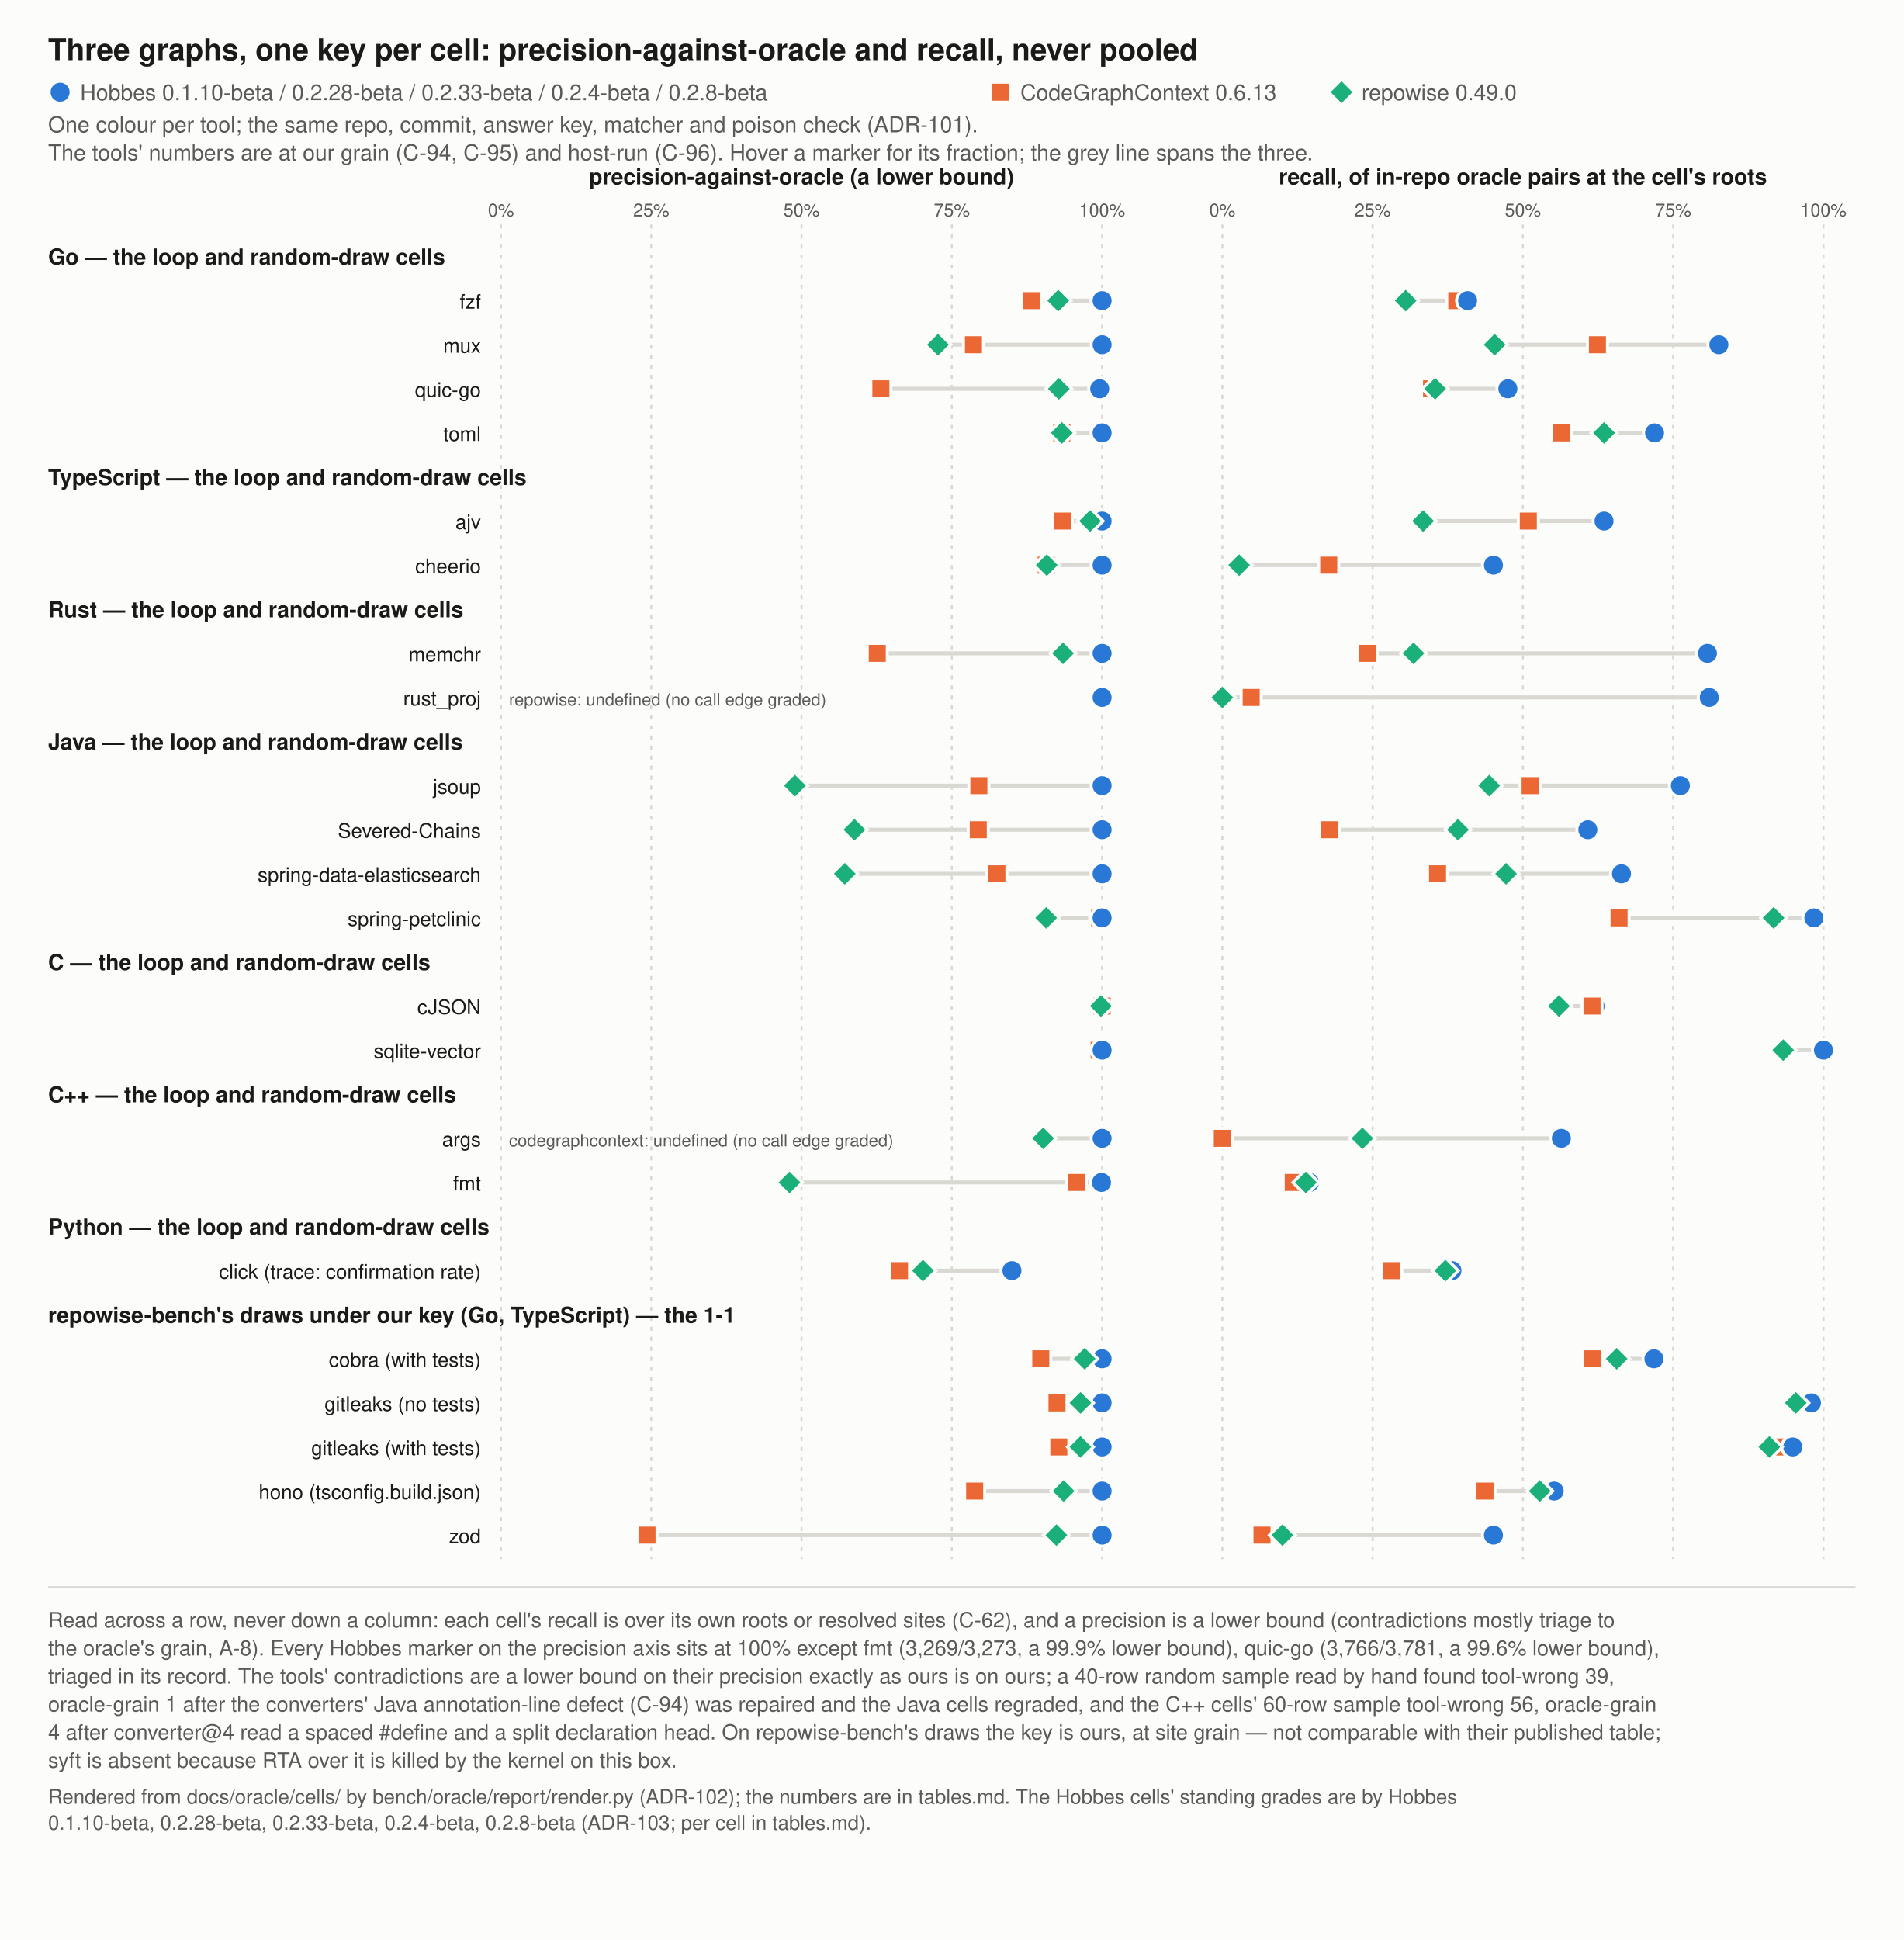
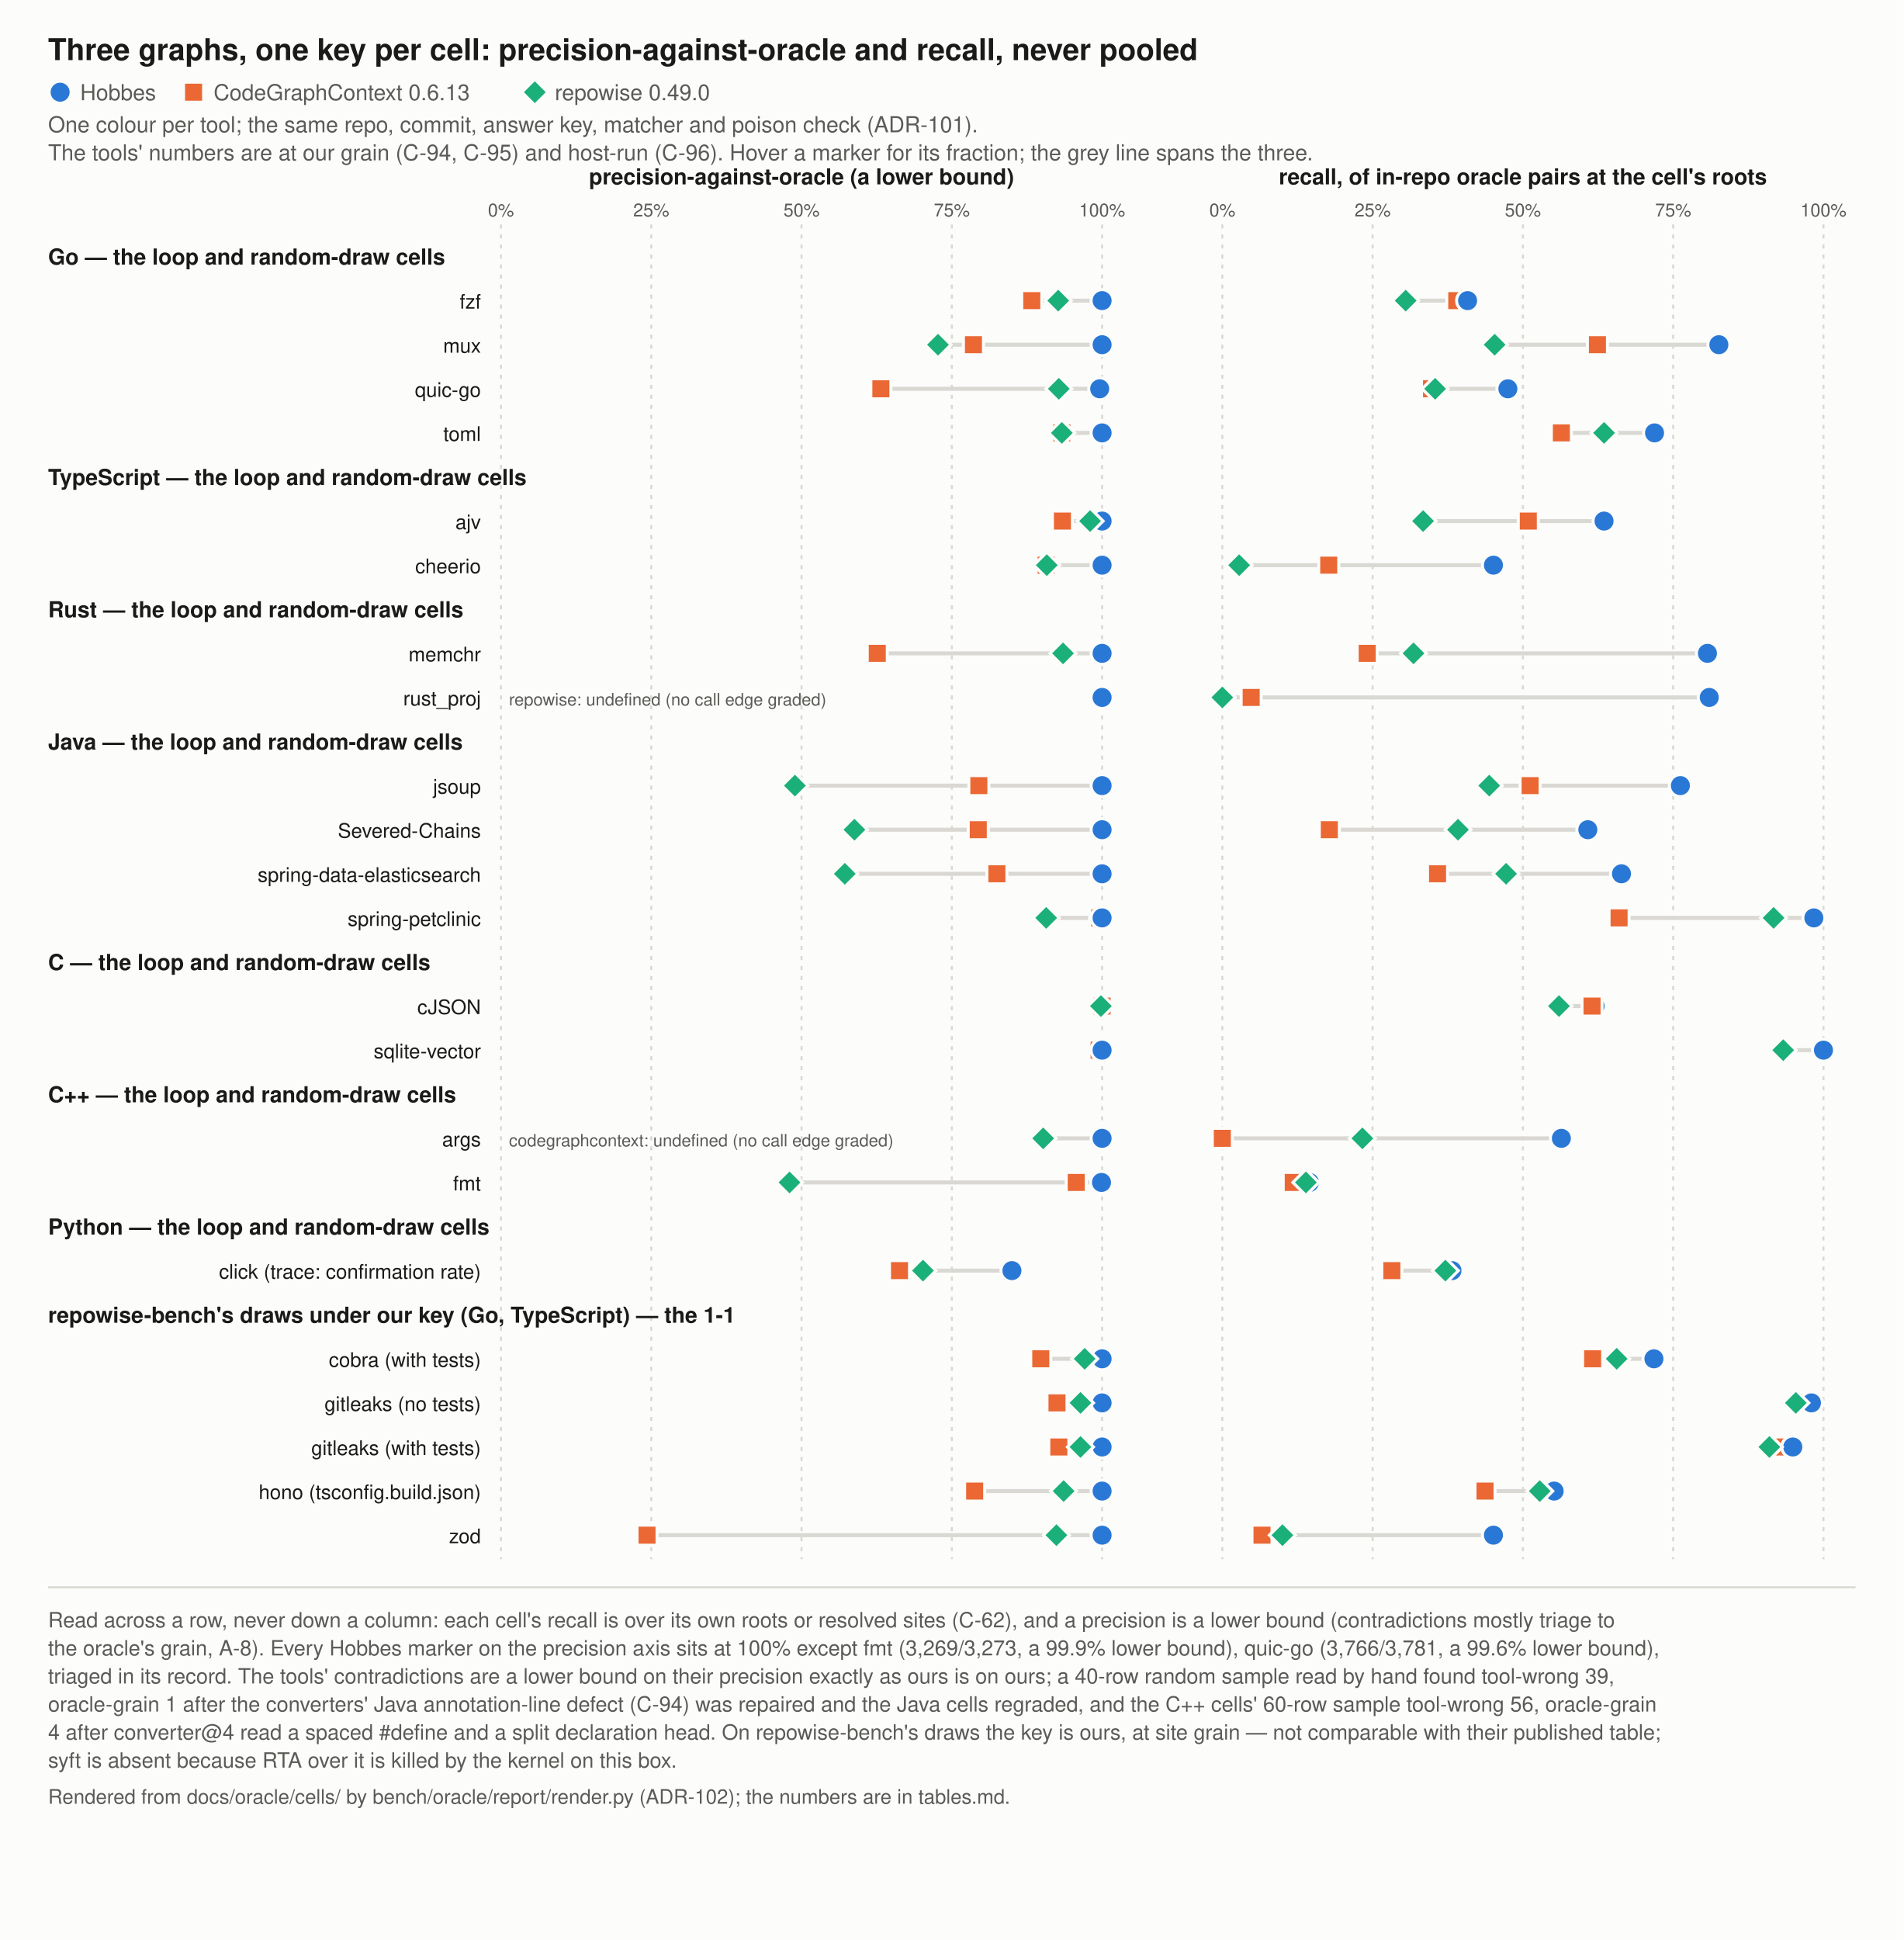
<svg xmlns="http://www.w3.org/2000/svg" width="950" height="968" viewBox="0 0 950 968" role="img" aria-label="Three graphs on one key per cell: precision-against-oracle and recall, Hobbes beside CodeGraphContext and repowise">
  <rect width="950" height="968" fill="#fcfcfb" />
  <text x="24" y="30" font-size="15" fill="#1a1a19" text-anchor="start" font-weight="bold" font-family="-apple-system, 'Segoe UI', Helvetica, Arial, sans-serif">Three graphs, one key per cell: precision-against-oracle and recall, never pooled</text>
  <g>
    <circle cx="30" cy="46" r="5.5" fill="#2a78d6" stroke="#fcfcfb" stroke-width="1.5" />
  </g>
-   <text x="40" y="50" font-size="11" fill="#5a5a57" text-anchor="start" font-weight="normal" font-family="-apple-system, 'Segoe UI', Helvetica, Arial, sans-serif">Hobbes 0.1.10-beta / 0.2.28-beta / 0.2.33-beta / 0.2.4-beta / 0.2.8-beta</text>
-   <g>
-     <rect x="494.2" y="41" width="10" height="10" fill="#eb6834" stroke="#fcfcfb" stroke-width="1.5" />
-   </g>
-   <text x="509.2" y="50" font-size="11" fill="#5a5a57" text-anchor="start" font-weight="normal" font-family="-apple-system, 'Segoe UI', Helvetica, Arial, sans-serif">CodeGraphContext 0.6.13</text>
-   <g>
-     <polygon points="669.5,39.5 676.0,46 669.5,52.5 663.0,46" fill="#1baf7a" stroke="#fcfcfb" stroke-width="1.5" />
-   </g>
-   <text x="679.5" y="50" font-size="11" fill="#5a5a57" text-anchor="start" font-weight="normal" font-family="-apple-system, 'Segoe UI', Helvetica, Arial, sans-serif">repowise 0.49.0</text>
+   <text x="40" y="50" font-size="11" fill="#5a5a57" text-anchor="start" font-weight="normal" font-family="-apple-system, 'Segoe UI', Helvetica, Arial, sans-serif">Hobbes</text>
+   <g>
+     <rect x="91.6" y="41" width="10" height="10" fill="#eb6834" stroke="#fcfcfb" stroke-width="1.5" />
+   </g>
+   <text x="106.6" y="50" font-size="11" fill="#5a5a57" text-anchor="start" font-weight="normal" font-family="-apple-system, 'Segoe UI', Helvetica, Arial, sans-serif">CodeGraphContext 0.6.13</text>
+   <g>
+     <polygon points="266.9,39.5 273.4,46 266.9,52.5 260.4,46" fill="#1baf7a" stroke="#fcfcfb" stroke-width="1.5" />
+   </g>
+   <text x="276.9" y="50" font-size="11" fill="#5a5a57" text-anchor="start" font-weight="normal" font-family="-apple-system, 'Segoe UI', Helvetica, Arial, sans-serif">repowise 0.49.0</text>
  <text x="24" y="66" font-size="11" fill="#5a5a57" text-anchor="start" font-weight="normal" font-family="-apple-system, 'Segoe UI', Helvetica, Arial, sans-serif">One colour per tool; the same repo, commit, answer key, matcher and poison check (ADR-101).</text>
  <text x="24" y="80" font-size="11" fill="#5a5a57" text-anchor="start" font-weight="normal" font-family="-apple-system, 'Segoe UI', Helvetica, Arial, sans-serif">The tools' numbers are at our grain (C-94, C-95) and host-run (C-96). Hover a marker for its fraction; the grey line spans the three.</text>
  <line x1="250.0" y1="112" x2="250.0" y2="778" stroke="#d9d8d2" stroke-dasharray="2 3" />
  <text x="250.0" y="108" font-size="9" fill="#5a5a57" text-anchor="middle" font-weight="normal" font-family="-apple-system, 'Segoe UI', Helvetica, Arial, sans-serif">0%</text>
  <line x1="325.0" y1="112" x2="325.0" y2="778" stroke="#d9d8d2" stroke-dasharray="2 3" />
  <text x="325.0" y="108" font-size="9" fill="#5a5a57" text-anchor="middle" font-weight="normal" font-family="-apple-system, 'Segoe UI', Helvetica, Arial, sans-serif">25%</text>
  <line x1="400.0" y1="112" x2="400.0" y2="778" stroke="#d9d8d2" stroke-dasharray="2 3" />
  <text x="400.0" y="108" font-size="9" fill="#5a5a57" text-anchor="middle" font-weight="normal" font-family="-apple-system, 'Segoe UI', Helvetica, Arial, sans-serif">50%</text>
  <line x1="475.0" y1="112" x2="475.0" y2="778" stroke="#d9d8d2" stroke-dasharray="2 3" />
  <text x="475.0" y="108" font-size="9" fill="#5a5a57" text-anchor="middle" font-weight="normal" font-family="-apple-system, 'Segoe UI', Helvetica, Arial, sans-serif">75%</text>
  <line x1="550.0" y1="112" x2="550.0" y2="778" stroke="#d9d8d2" stroke-dasharray="2 3" />
  <text x="550.0" y="108" font-size="9" fill="#5a5a57" text-anchor="middle" font-weight="normal" font-family="-apple-system, 'Segoe UI', Helvetica, Arial, sans-serif">100%</text>
  <text x="400.0" y="92" font-size="11" fill="#1a1a19" text-anchor="middle" font-weight="bold" font-family="-apple-system, 'Segoe UI', Helvetica, Arial, sans-serif">precision-against-oracle (a lower bound)</text>
  <line x1="610.0" y1="112" x2="610.0" y2="778" stroke="#d9d8d2" stroke-dasharray="2 3" />
  <text x="610.0" y="108" font-size="9" fill="#5a5a57" text-anchor="middle" font-weight="normal" font-family="-apple-system, 'Segoe UI', Helvetica, Arial, sans-serif">0%</text>
  <line x1="685.0" y1="112" x2="685.0" y2="778" stroke="#d9d8d2" stroke-dasharray="2 3" />
  <text x="685.0" y="108" font-size="9" fill="#5a5a57" text-anchor="middle" font-weight="normal" font-family="-apple-system, 'Segoe UI', Helvetica, Arial, sans-serif">25%</text>
  <line x1="760.0" y1="112" x2="760.0" y2="778" stroke="#d9d8d2" stroke-dasharray="2 3" />
  <text x="760.0" y="108" font-size="9" fill="#5a5a57" text-anchor="middle" font-weight="normal" font-family="-apple-system, 'Segoe UI', Helvetica, Arial, sans-serif">50%</text>
  <line x1="835.0" y1="112" x2="835.0" y2="778" stroke="#d9d8d2" stroke-dasharray="2 3" />
  <text x="835.0" y="108" font-size="9" fill="#5a5a57" text-anchor="middle" font-weight="normal" font-family="-apple-system, 'Segoe UI', Helvetica, Arial, sans-serif">75%</text>
  <line x1="910.0" y1="112" x2="910.0" y2="778" stroke="#d9d8d2" stroke-dasharray="2 3" />
  <text x="910.0" y="108" font-size="9" fill="#5a5a57" text-anchor="middle" font-weight="normal" font-family="-apple-system, 'Segoe UI', Helvetica, Arial, sans-serif">100%</text>
  <text x="760.0" y="92" font-size="11" fill="#1a1a19" text-anchor="middle" font-weight="bold" font-family="-apple-system, 'Segoe UI', Helvetica, Arial, sans-serif">recall, of in-repo oracle pairs at the cell's roots</text>
  <text x="24" y="132" font-size="11" fill="#1a1a19" text-anchor="start" font-weight="bold" font-family="-apple-system, 'Segoe UI', Helvetica, Arial, sans-serif">Go — the loop and random-draw cells</text>
  <text x="240" y="154" font-size="10" fill="#1a1a19" text-anchor="end" font-weight="normal" font-family="-apple-system, 'Segoe UI', Helvetica, Arial, sans-serif">fzf</text>
  <line x1="514.9" y1="150" x2="550.0" y2="150" stroke="#d9d8d2" stroke-width="2" />
  <g>
    <rect x="509.9" y="145" width="10" height="10" fill="#eb6834" stroke="#fcfcfb" stroke-width="1.5" />
  </g>
  <g>
    <circle cx="550.0" cy="150" r="5.5" fill="#2a78d6" stroke="#fcfcfb" stroke-width="1.5" />
  </g>
  <g>
    <polygon points="528.1,143.5 534.6,150 528.1,156.5 521.6,150" fill="#1baf7a" stroke="#fcfcfb" stroke-width="1.5" />
  </g>
  <line x1="701.5" y1="150" x2="732.4" y2="150" stroke="#d9d8d2" stroke-width="2" />
  <g>
    <rect x="722.0" y="145" width="10" height="10" fill="#eb6834" stroke="#fcfcfb" stroke-width="1.5" />
  </g>
  <g>
    <circle cx="732.4" cy="150" r="5.5" fill="#2a78d6" stroke="#fcfcfb" stroke-width="1.5" />
  </g>
  <g>
    <polygon points="701.5,143.5 708.0,150 701.5,156.5 695.0,150" fill="#1baf7a" stroke="#fcfcfb" stroke-width="1.5" />
  </g>
  <text x="240" y="176" font-size="10" fill="#1a1a19" text-anchor="end" font-weight="normal" font-family="-apple-system, 'Segoe UI', Helvetica, Arial, sans-serif">mux</text>
  <line x1="468.1" y1="172" x2="550.0" y2="172" stroke="#d9d8d2" stroke-width="2" />
  <g>
    <rect x="480.8" y="167" width="10" height="10" fill="#eb6834" stroke="#fcfcfb" stroke-width="1.5" />
  </g>
  <g>
    <circle cx="550.0" cy="172" r="5.5" fill="#2a78d6" stroke="#fcfcfb" stroke-width="1.5" />
  </g>
  <g>
    <polygon points="468.1,165.5 474.6,172 468.1,178.5 461.6,172" fill="#1baf7a" stroke="#fcfcfb" stroke-width="1.5" />
  </g>
  <line x1="745.9" y1="172" x2="857.8" y2="172" stroke="#d9d8d2" stroke-width="2" />
  <g>
    <rect x="792.2" y="167" width="10" height="10" fill="#eb6834" stroke="#fcfcfb" stroke-width="1.5" />
  </g>
  <g>
    <circle cx="857.8" cy="172" r="5.5" fill="#2a78d6" stroke="#fcfcfb" stroke-width="1.5" />
  </g>
  <g>
    <polygon points="745.9,165.5 752.4,172 745.9,178.5 739.4,172" fill="#1baf7a" stroke="#fcfcfb" stroke-width="1.5" />
  </g>
  <text x="240" y="198" font-size="10" fill="#1a1a19" text-anchor="end" font-weight="normal" font-family="-apple-system, 'Segoe UI', Helvetica, Arial, sans-serif">quic-go</text>
  <line x1="439.6" y1="194" x2="548.8" y2="194" stroke="#d9d8d2" stroke-width="2" />
  <g>
    <rect x="434.6" y="189" width="10" height="10" fill="#eb6834" stroke="#fcfcfb" stroke-width="1.5" />
  </g>
  <g>
    <circle cx="548.8" cy="194" r="5.5" fill="#2a78d6" stroke="#fcfcfb" stroke-width="1.5" />
  </g>
  <g>
    <polygon points="528.4,187.5 534.9,194 528.4,200.5 521.9,194" fill="#1baf7a" stroke="#fcfcfb" stroke-width="1.5" />
  </g>
  <line x1="714.4" y1="194" x2="752.5" y2="194" stroke="#d9d8d2" stroke-width="2" />
  <g>
    <rect x="709.4" y="189" width="10" height="10" fill="#eb6834" stroke="#fcfcfb" stroke-width="1.5" />
  </g>
  <g>
    <circle cx="752.5" cy="194" r="5.5" fill="#2a78d6" stroke="#fcfcfb" stroke-width="1.5" />
  </g>
  <g>
    <polygon points="716.2,187.5 722.7,194 716.2,200.5 709.7,194" fill="#1baf7a" stroke="#fcfcfb" stroke-width="1.5" />
  </g>
  <text x="240" y="220" font-size="10" fill="#1a1a19" text-anchor="end" font-weight="normal" font-family="-apple-system, 'Segoe UI', Helvetica, Arial, sans-serif">toml</text>
  <line x1="529.9" y1="216" x2="550.0" y2="216" stroke="#d9d8d2" stroke-width="2" />
  <g>
    <rect x="524.9" y="211" width="10" height="10" fill="#eb6834" stroke="#fcfcfb" stroke-width="1.5" />
  </g>
  <g>
    <polygon points="529.9,209.5 536.4,216 529.9,222.5 523.4,216" fill="#1baf7a" stroke="#fcfcfb" stroke-width="1.5" />
  </g>
  <g>
    <circle cx="550.0" cy="216" r="5.5" fill="#2a78d6" stroke="#fcfcfb" stroke-width="1.5" />
  </g>
  <line x1="779.2" y1="216" x2="825.7" y2="216" stroke="#d9d8d2" stroke-width="2" />
  <g>
    <rect x="774.2" y="211" width="10" height="10" fill="#eb6834" stroke="#fcfcfb" stroke-width="1.5" />
  </g>
  <g>
    <polygon points="800.5,209.5 807.0,216 800.5,222.5 794.0,216" fill="#1baf7a" stroke="#fcfcfb" stroke-width="1.5" />
  </g>
  <g>
    <circle cx="825.7" cy="216" r="5.5" fill="#2a78d6" stroke="#fcfcfb" stroke-width="1.5" />
  </g>
  <text x="24" y="242" font-size="11" fill="#1a1a19" text-anchor="start" font-weight="bold" font-family="-apple-system, 'Segoe UI', Helvetica, Arial, sans-serif">TypeScript — the loop and random-draw cells</text>
  <text x="240" y="264" font-size="10" fill="#1a1a19" text-anchor="end" font-weight="normal" font-family="-apple-system, 'Segoe UI', Helvetica, Arial, sans-serif">ajv</text>
  <line x1="530.2" y1="260" x2="550.0" y2="260" stroke="#d9d8d2" stroke-width="2" />
  <g>
    <circle cx="550.0" cy="260" r="5.5" fill="#2a78d6" stroke="#fcfcfb" stroke-width="1.5" />
  </g>
  <g>
    <rect x="525.2" y="255" width="10" height="10" fill="#eb6834" stroke="#fcfcfb" stroke-width="1.5" />
  </g>
  <g>
    <polygon points="544.0,253.5 550.5,260 544.0,266.5 537.5,260" fill="#1baf7a" stroke="#fcfcfb" stroke-width="1.5" />
  </g>
  <line x1="710.2" y1="260" x2="800.5" y2="260" stroke="#d9d8d2" stroke-width="2" />
  <g>
    <circle cx="800.5" cy="260" r="5.5" fill="#2a78d6" stroke="#fcfcfb" stroke-width="1.5" />
  </g>
  <g>
    <rect x="757.7" y="255" width="10" height="10" fill="#eb6834" stroke="#fcfcfb" stroke-width="1.5" />
  </g>
  <g>
    <polygon points="710.2,253.5 716.7,260 710.2,266.5 703.7,260" fill="#1baf7a" stroke="#fcfcfb" stroke-width="1.5" />
  </g>
  <text x="240" y="286" font-size="10" fill="#1a1a19" text-anchor="end" font-weight="normal" font-family="-apple-system, 'Segoe UI', Helvetica, Arial, sans-serif">cheerio</text>
  <line x1="522.1" y1="282" x2="550.0" y2="282" stroke="#d9d8d2" stroke-width="2" />
  <g>
    <circle cx="550.0" cy="282" r="5.5" fill="#2a78d6" stroke="#fcfcfb" stroke-width="1.5" />
  </g>
  <g>
    <rect x="517.1" y="277" width="10" height="10" fill="#eb6834" stroke="#fcfcfb" stroke-width="1.5" />
  </g>
  <g>
    <polygon points="522.4,275.5 528.9,282 522.4,288.5 515.9,282" fill="#1baf7a" stroke="#fcfcfb" stroke-width="1.5" />
  </g>
  <line x1="618.4" y1="282" x2="745.3" y2="282" stroke="#d9d8d2" stroke-width="2" />
  <g>
    <circle cx="745.3" cy="282" r="5.5" fill="#2a78d6" stroke="#fcfcfb" stroke-width="1.5" />
  </g>
  <g>
    <rect x="658.1" y="277" width="10" height="10" fill="#eb6834" stroke="#fcfcfb" stroke-width="1.5" />
  </g>
  <g>
    <polygon points="618.4,275.5 624.9,282 618.4,288.5 611.9,282" fill="#1baf7a" stroke="#fcfcfb" stroke-width="1.5" />
  </g>
  <text x="24" y="308" font-size="11" fill="#1a1a19" text-anchor="start" font-weight="bold" font-family="-apple-system, 'Segoe UI', Helvetica, Arial, sans-serif">Rust — the loop and random-draw cells</text>
  <text x="240" y="330" font-size="10" fill="#1a1a19" text-anchor="end" font-weight="normal" font-family="-apple-system, 'Segoe UI', Helvetica, Arial, sans-serif">memchr</text>
  <line x1="437.8" y1="326" x2="550.0" y2="326" stroke="#d9d8d2" stroke-width="2" />
  <g>
    <rect x="432.8" y="321" width="10" height="10" fill="#eb6834" stroke="#fcfcfb" stroke-width="1.5" />
  </g>
  <g>
    <circle cx="550.0" cy="326" r="5.5" fill="#2a78d6" stroke="#fcfcfb" stroke-width="1.5" />
  </g>
  <g>
    <polygon points="530.5,319.5 537.0,326 530.5,332.5 524.0,326" fill="#1baf7a" stroke="#fcfcfb" stroke-width="1.5" />
  </g>
  <line x1="682.3" y1="326" x2="852.1" y2="326" stroke="#d9d8d2" stroke-width="2" />
  <g>
    <rect x="677.3" y="321" width="10" height="10" fill="#eb6834" stroke="#fcfcfb" stroke-width="1.5" />
  </g>
  <g>
    <circle cx="852.1" cy="326" r="5.5" fill="#2a78d6" stroke="#fcfcfb" stroke-width="1.5" />
  </g>
  <g>
    <polygon points="705.4,319.5 711.9,326 705.4,332.5 698.9,326" fill="#1baf7a" stroke="#fcfcfb" stroke-width="1.5" />
  </g>
  <text x="240" y="352" font-size="10" fill="#1a1a19" text-anchor="end" font-weight="normal" font-family="-apple-system, 'Segoe UI', Helvetica, Arial, sans-serif">rust_proj</text>
  <line x1="550.0" y1="348" x2="550.0" y2="348" stroke="#d9d8d2" stroke-width="2" />
  <g>
    <rect x="545.0" y="343" width="10" height="10" fill="#eb6834" stroke="#fcfcfb" stroke-width="1.5" />
  </g>
  <g>
    <circle cx="550.0" cy="348" r="5.5" fill="#2a78d6" stroke="#fcfcfb" stroke-width="1.5" />
  </g>
  <text x="254" y="352" font-size="8.5" fill="#5a5a57" text-anchor="start" font-weight="normal" font-family="-apple-system, 'Segoe UI', Helvetica, Arial, sans-serif">repowise: undefined (no call edge graded)</text>
  <line x1="610.0" y1="348" x2="853.0" y2="348" stroke="#d9d8d2" stroke-width="2" />
  <g>
    <rect x="619.4" y="343" width="10" height="10" fill="#eb6834" stroke="#fcfcfb" stroke-width="1.5" />
  </g>
  <g>
    <polygon points="610.0,341.5 616.5,348 610.0,354.5 603.5,348" fill="#1baf7a" stroke="#fcfcfb" stroke-width="1.5" />
  </g>
  <g>
    <circle cx="853.0" cy="348" r="5.5" fill="#2a78d6" stroke="#fcfcfb" stroke-width="1.5" />
  </g>
  <text x="24" y="374" font-size="11" fill="#1a1a19" text-anchor="start" font-weight="bold" font-family="-apple-system, 'Segoe UI', Helvetica, Arial, sans-serif">Java — the loop and random-draw cells</text>
  <text x="240" y="396" font-size="10" fill="#1a1a19" text-anchor="end" font-weight="normal" font-family="-apple-system, 'Segoe UI', Helvetica, Arial, sans-serif">jsoup</text>
  <line x1="396.7" y1="392" x2="550.0" y2="392" stroke="#d9d8d2" stroke-width="2" />
  <g>
    <rect x="483.5" y="387" width="10" height="10" fill="#eb6834" stroke="#fcfcfb" stroke-width="1.5" />
  </g>
  <g>
    <circle cx="550.0" cy="392" r="5.5" fill="#2a78d6" stroke="#fcfcfb" stroke-width="1.5" />
  </g>
  <g>
    <polygon points="396.7,385.5 403.2,392 396.7,398.5 390.2,392" fill="#1baf7a" stroke="#fcfcfb" stroke-width="1.5" />
  </g>
  <line x1="743.2" y1="392" x2="838.6" y2="392" stroke="#d9d8d2" stroke-width="2" />
  <g>
    <rect x="758.6" y="387" width="10" height="10" fill="#eb6834" stroke="#fcfcfb" stroke-width="1.5" />
  </g>
  <g>
    <circle cx="838.6" cy="392" r="5.5" fill="#2a78d6" stroke="#fcfcfb" stroke-width="1.5" />
  </g>
  <g>
    <polygon points="743.2,385.5 749.7,392 743.2,398.5 736.7,392" fill="#1baf7a" stroke="#fcfcfb" stroke-width="1.5" />
  </g>
  <text x="240" y="418" font-size="10" fill="#1a1a19" text-anchor="end" font-weight="normal" font-family="-apple-system, 'Segoe UI', Helvetica, Arial, sans-serif">Severed-Chains</text>
  <line x1="426.4" y1="414" x2="550.0" y2="414" stroke="#d9d8d2" stroke-width="2" />
  <g>
    <rect x="483.2" y="409" width="10" height="10" fill="#eb6834" stroke="#fcfcfb" stroke-width="1.5" />
  </g>
  <g>
    <polygon points="426.4,407.5 432.9,414 426.4,420.5 419.9,414" fill="#1baf7a" stroke="#fcfcfb" stroke-width="1.5" />
  </g>
  <g>
    <circle cx="550.0" cy="414" r="5.5" fill="#2a78d6" stroke="#fcfcfb" stroke-width="1.5" />
  </g>
  <line x1="663.4" y1="414" x2="792.4" y2="414" stroke="#d9d8d2" stroke-width="2" />
  <g>
    <rect x="658.4" y="409" width="10" height="10" fill="#eb6834" stroke="#fcfcfb" stroke-width="1.5" />
  </g>
  <g>
    <polygon points="727.6,407.5 734.1,414 727.6,420.5 721.1,414" fill="#1baf7a" stroke="#fcfcfb" stroke-width="1.5" />
  </g>
  <g>
    <circle cx="792.4" cy="414" r="5.5" fill="#2a78d6" stroke="#fcfcfb" stroke-width="1.5" />
  </g>
  <text x="240" y="440" font-size="10" fill="#1a1a19" text-anchor="end" font-weight="normal" font-family="-apple-system, 'Segoe UI', Helvetica, Arial, sans-serif">spring-data-elasticsearch</text>
  <line x1="421.6" y1="436" x2="550.0" y2="436" stroke="#d9d8d2" stroke-width="2" />
  <g>
    <rect x="492.5" y="431" width="10" height="10" fill="#eb6834" stroke="#fcfcfb" stroke-width="1.5" />
  </g>
  <g>
    <polygon points="421.6,429.5 428.1,436 421.6,442.5 415.1,436" fill="#1baf7a" stroke="#fcfcfb" stroke-width="1.5" />
  </g>
  <g>
    <circle cx="550.0" cy="436" r="5.5" fill="#2a78d6" stroke="#fcfcfb" stroke-width="1.5" />
  </g>
  <line x1="717.4" y1="436" x2="809.2" y2="436" stroke="#d9d8d2" stroke-width="2" />
  <g>
    <rect x="712.4" y="431" width="10" height="10" fill="#eb6834" stroke="#fcfcfb" stroke-width="1.5" />
  </g>
  <g>
    <polygon points="751.6,429.5 758.1,436 751.6,442.5 745.1,436" fill="#1baf7a" stroke="#fcfcfb" stroke-width="1.5" />
  </g>
  <g>
    <circle cx="809.2" cy="436" r="5.5" fill="#2a78d6" stroke="#fcfcfb" stroke-width="1.5" />
  </g>
  <text x="240" y="462" font-size="10" fill="#1a1a19" text-anchor="end" font-weight="normal" font-family="-apple-system, 'Segoe UI', Helvetica, Arial, sans-serif">spring-petclinic</text>
  <line x1="522.1" y1="458" x2="550.0" y2="458" stroke="#d9d8d2" stroke-width="2" />
  <g>
    <rect x="543.8" y="453" width="10" height="10" fill="#eb6834" stroke="#fcfcfb" stroke-width="1.5" />
  </g>
  <g>
    <circle cx="550.0" cy="458" r="5.5" fill="#2a78d6" stroke="#fcfcfb" stroke-width="1.5" />
  </g>
  <g>
    <polygon points="522.1,451.5 528.6,458 522.1,464.5 515.6,458" fill="#1baf7a" stroke="#fcfcfb" stroke-width="1.5" />
  </g>
  <line x1="808.0" y1="458" x2="905.2" y2="458" stroke="#d9d8d2" stroke-width="2" />
  <g>
    <rect x="803.0" y="453" width="10" height="10" fill="#eb6834" stroke="#fcfcfb" stroke-width="1.5" />
  </g>
  <g>
    <circle cx="905.2" cy="458" r="5.5" fill="#2a78d6" stroke="#fcfcfb" stroke-width="1.5" />
  </g>
  <g>
    <polygon points="885.1,451.5 891.6,458 885.1,464.5 878.6,458" fill="#1baf7a" stroke="#fcfcfb" stroke-width="1.5" />
  </g>
  <text x="24" y="484" font-size="11" fill="#1a1a19" text-anchor="start" font-weight="bold" font-family="-apple-system, 'Segoe UI', Helvetica, Arial, sans-serif">C — the loop and random-draw cells</text>
  <text x="240" y="506" font-size="10" fill="#1a1a19" text-anchor="end" font-weight="normal" font-family="-apple-system, 'Segoe UI', Helvetica, Arial, sans-serif">cJSON</text>
  <line x1="549.4" y1="502" x2="550.0" y2="502" stroke="#d9d8d2" stroke-width="2" />
  <g>
    <circle cx="550.0" cy="502" r="5.5" fill="#2a78d6" stroke="#fcfcfb" stroke-width="1.5" />
  </g>
  <g>
    <rect x="545.0" y="497" width="10" height="10" fill="#eb6834" stroke="#fcfcfb" stroke-width="1.5" />
  </g>
  <g>
    <polygon points="549.4,495.5 555.9,502 549.4,508.5 542.9,502" fill="#1baf7a" stroke="#fcfcfb" stroke-width="1.5" />
  </g>
  <line x1="778.0" y1="502" x2="796.0" y2="502" stroke="#d9d8d2" stroke-width="2" />
  <g>
    <circle cx="796.0" cy="502" r="5.5" fill="#2a78d6" stroke="#fcfcfb" stroke-width="1.5" />
  </g>
  <g>
    <rect x="789.5" y="497" width="10" height="10" fill="#eb6834" stroke="#fcfcfb" stroke-width="1.5" />
  </g>
  <g>
    <polygon points="778.0,495.5 784.5,502 778.0,508.5 771.5,502" fill="#1baf7a" stroke="#fcfcfb" stroke-width="1.5" />
  </g>
  <text x="240" y="528" font-size="10" fill="#1a1a19" text-anchor="end" font-weight="normal" font-family="-apple-system, 'Segoe UI', Helvetica, Arial, sans-serif">sqlite-vector</text>
  <line x1="548.5" y1="524" x2="550.0" y2="524" stroke="#d9d8d2" stroke-width="2" />
  <g>
    <rect x="543.5" y="519" width="10" height="10" fill="#eb6834" stroke="#fcfcfb" stroke-width="1.5" />
  </g>
  <g>
    <polygon points="550.0,517.5 556.5,524 550.0,530.5 543.5,524" fill="#1baf7a" stroke="#fcfcfb" stroke-width="1.5" />
  </g>
  <g>
    <circle cx="550.0" cy="524" r="5.5" fill="#2a78d6" stroke="#fcfcfb" stroke-width="1.5" />
  </g>
  <line x1="889.9" y1="524" x2="910.0" y2="524" stroke="#d9d8d2" stroke-width="2" />
  <g>
    <rect x="905.0" y="519" width="10" height="10" fill="#eb6834" stroke="#fcfcfb" stroke-width="1.5" />
  </g>
  <g>
    <polygon points="889.9,517.5 896.4,524 889.9,530.5 883.4,524" fill="#1baf7a" stroke="#fcfcfb" stroke-width="1.5" />
  </g>
  <g>
    <circle cx="910.0" cy="524" r="5.5" fill="#2a78d6" stroke="#fcfcfb" stroke-width="1.5" />
  </g>
  <text x="24" y="550" font-size="11" fill="#1a1a19" text-anchor="start" font-weight="bold" font-family="-apple-system, 'Segoe UI', Helvetica, Arial, sans-serif">C++ — the loop and random-draw cells</text>
  <text x="240" y="572" font-size="10" fill="#1a1a19" text-anchor="end" font-weight="normal" font-family="-apple-system, 'Segoe UI', Helvetica, Arial, sans-serif">args</text>
  <line x1="520.6" y1="568" x2="550.0" y2="568" stroke="#d9d8d2" stroke-width="2" />
  <g>
    <circle cx="550.0" cy="568" r="5.5" fill="#2a78d6" stroke="#fcfcfb" stroke-width="1.5" />
  </g>
  <g>
    <polygon points="520.6,561.5 527.1,568 520.6,574.5 514.1,568" fill="#1baf7a" stroke="#fcfcfb" stroke-width="1.5" />
  </g>
  <text x="254" y="572" font-size="8.5" fill="#5a5a57" text-anchor="start" font-weight="normal" font-family="-apple-system, 'Segoe UI', Helvetica, Arial, sans-serif">codegraphcontext: undefined (no call edge graded)</text>
  <line x1="610.0" y1="568" x2="779.2" y2="568" stroke="#d9d8d2" stroke-width="2" />
  <g>
    <circle cx="779.2" cy="568" r="5.5" fill="#2a78d6" stroke="#fcfcfb" stroke-width="1.5" />
  </g>
  <g>
    <rect x="605.0" y="563" width="10" height="10" fill="#eb6834" stroke="#fcfcfb" stroke-width="1.5" />
  </g>
  <g>
    <polygon points="679.9,561.5 686.4,568 679.9,574.5 673.4,568" fill="#1baf7a" stroke="#fcfcfb" stroke-width="1.5" />
  </g>
  <text x="240" y="594" font-size="10" fill="#1a1a19" text-anchor="end" font-weight="normal" font-family="-apple-system, 'Segoe UI', Helvetica, Arial, sans-serif">fmt</text>
  <line x1="394.0" y1="590" x2="549.7" y2="590" stroke="#d9d8d2" stroke-width="2" />
  <g>
    <rect x="532.1" y="585" width="10" height="10" fill="#eb6834" stroke="#fcfcfb" stroke-width="1.5" />
  </g>
  <g>
    <circle cx="549.7" cy="590" r="5.5" fill="#2a78d6" stroke="#fcfcfb" stroke-width="1.5" />
  </g>
  <g>
    <polygon points="394.0,583.5 400.5,590 394.0,596.5 387.5,590" fill="#1baf7a" stroke="#fcfcfb" stroke-width="1.5" />
  </g>
  <line x1="645.4" y1="590" x2="653.5" y2="590" stroke="#d9d8d2" stroke-width="2" />
  <g>
    <rect x="640.4" y="585" width="10" height="10" fill="#eb6834" stroke="#fcfcfb" stroke-width="1.5" />
  </g>
  <g>
    <circle cx="653.5" cy="590" r="5.5" fill="#2a78d6" stroke="#fcfcfb" stroke-width="1.5" />
  </g>
  <g>
    <polygon points="651.7,583.5 658.2,590 651.7,596.5 645.2,590" fill="#1baf7a" stroke="#fcfcfb" stroke-width="1.5" />
  </g>
  <text x="24" y="616" font-size="11" fill="#1a1a19" text-anchor="start" font-weight="bold" font-family="-apple-system, 'Segoe UI', Helvetica, Arial, sans-serif">Python — the loop and random-draw cells</text>
  <text x="240" y="638" font-size="10" fill="#1a1a19" text-anchor="end" font-weight="normal" font-family="-apple-system, 'Segoe UI', Helvetica, Arial, sans-serif">click (trace: confirmation rate)</text>
  <line x1="448.9" y1="634" x2="505.0" y2="634" stroke="#d9d8d2" stroke-width="2" />
  <g>
    <circle cx="505.0" cy="634" r="5.5" fill="#2a78d6" stroke="#fcfcfb" stroke-width="1.5" />
  </g>
  <g>
    <rect x="443.9" y="629" width="10" height="10" fill="#eb6834" stroke="#fcfcfb" stroke-width="1.5" />
  </g>
  <g>
    <polygon points="460.6,627.5 467.1,634 460.6,640.5 454.1,634" fill="#1baf7a" stroke="#fcfcfb" stroke-width="1.5" />
  </g>
  <line x1="694.6" y1="634" x2="724.6" y2="634" stroke="#d9d8d2" stroke-width="2" />
  <g>
    <circle cx="724.6" cy="634" r="5.5" fill="#2a78d6" stroke="#fcfcfb" stroke-width="1.5" />
  </g>
  <g>
    <rect x="689.6" y="629" width="10" height="10" fill="#eb6834" stroke="#fcfcfb" stroke-width="1.5" />
  </g>
  <g>
    <polygon points="721.3,627.5 727.8,634 721.3,640.5 714.8,634" fill="#1baf7a" stroke="#fcfcfb" stroke-width="1.5" />
  </g>
  <text x="24" y="660" font-size="11" fill="#1a1a19" text-anchor="start" font-weight="bold" font-family="-apple-system, 'Segoe UI', Helvetica, Arial, sans-serif">repowise-bench's draws under our key (Go, TypeScript) — the 1-1</text>
  <text x="240" y="682" font-size="10" fill="#1a1a19" text-anchor="end" font-weight="normal" font-family="-apple-system, 'Segoe UI', Helvetica, Arial, sans-serif">cobra (with tests)</text>
  <line x1="519.4" y1="678" x2="550.0" y2="678" stroke="#d9d8d2" stroke-width="2" />
  <g>
    <circle cx="550.0" cy="678" r="5.5" fill="#2a78d6" stroke="#fcfcfb" stroke-width="1.5" />
  </g>
  <g>
    <rect x="514.4" y="673" width="10" height="10" fill="#eb6834" stroke="#fcfcfb" stroke-width="1.5" />
  </g>
  <g>
    <polygon points="541.3,671.5 547.8,678 541.3,684.5 534.8,678" fill="#1baf7a" stroke="#fcfcfb" stroke-width="1.5" />
  </g>
  <line x1="794.8" y1="678" x2="825.4" y2="678" stroke="#d9d8d2" stroke-width="2" />
  <g>
    <circle cx="825.4" cy="678" r="5.5" fill="#2a78d6" stroke="#fcfcfb" stroke-width="1.5" />
  </g>
  <g>
    <rect x="789.8" y="673" width="10" height="10" fill="#eb6834" stroke="#fcfcfb" stroke-width="1.5" />
  </g>
  <g>
    <polygon points="806.8,671.5 813.3,678 806.8,684.5 800.3,678" fill="#1baf7a" stroke="#fcfcfb" stroke-width="1.5" />
  </g>
  <text x="240" y="704" font-size="10" fill="#1a1a19" text-anchor="end" font-weight="normal" font-family="-apple-system, 'Segoe UI', Helvetica, Arial, sans-serif">gitleaks (no tests)</text>
  <line x1="527.5" y1="700" x2="550.0" y2="700" stroke="#d9d8d2" stroke-width="2" />
  <g>
    <rect x="522.5" y="695" width="10" height="10" fill="#eb6834" stroke="#fcfcfb" stroke-width="1.5" />
  </g>
  <g>
    <circle cx="550.0" cy="700" r="5.5" fill="#2a78d6" stroke="#fcfcfb" stroke-width="1.5" />
  </g>
  <g>
    <polygon points="539.2,693.5 545.7,700 539.2,706.5 532.7,700" fill="#1baf7a" stroke="#fcfcfb" stroke-width="1.5" />
  </g>
  <line x1="896.2" y1="700" x2="904.0" y2="700" stroke="#d9d8d2" stroke-width="2" />
  <g>
    <rect x="895.4" y="695" width="10" height="10" fill="#eb6834" stroke="#fcfcfb" stroke-width="1.5" />
  </g>
  <g>
    <circle cx="904.0" cy="700" r="5.5" fill="#2a78d6" stroke="#fcfcfb" stroke-width="1.5" />
  </g>
  <g>
    <polygon points="896.2,693.5 902.7,700 896.2,706.5 889.7,700" fill="#1baf7a" stroke="#fcfcfb" stroke-width="1.5" />
  </g>
  <text x="240" y="726" font-size="10" fill="#1a1a19" text-anchor="end" font-weight="normal" font-family="-apple-system, 'Segoe UI', Helvetica, Arial, sans-serif">gitleaks (with tests)</text>
  <line x1="528.4" y1="722" x2="550.0" y2="722" stroke="#d9d8d2" stroke-width="2" />
  <g>
    <rect x="523.4" y="717" width="10" height="10" fill="#eb6834" stroke="#fcfcfb" stroke-width="1.5" />
  </g>
  <g>
    <circle cx="550.0" cy="722" r="5.5" fill="#2a78d6" stroke="#fcfcfb" stroke-width="1.5" />
  </g>
  <g>
    <polygon points="539.2,715.5 545.7,722 539.2,728.5 532.7,722" fill="#1baf7a" stroke="#fcfcfb" stroke-width="1.5" />
  </g>
  <line x1="883.0" y1="722" x2="894.7" y2="722" stroke="#d9d8d2" stroke-width="2" />
  <g>
    <rect x="883.1" y="717" width="10" height="10" fill="#eb6834" stroke="#fcfcfb" stroke-width="1.5" />
  </g>
  <g>
    <circle cx="894.7" cy="722" r="5.5" fill="#2a78d6" stroke="#fcfcfb" stroke-width="1.5" />
  </g>
  <g>
    <polygon points="883.0,715.5 889.5,722 883.0,728.5 876.5,722" fill="#1baf7a" stroke="#fcfcfb" stroke-width="1.5" />
  </g>
  <text x="240" y="748" font-size="10" fill="#1a1a19" text-anchor="end" font-weight="normal" font-family="-apple-system, 'Segoe UI', Helvetica, Arial, sans-serif">hono (tsconfig.build.json)</text>
  <line x1="486.4" y1="744" x2="550.0" y2="744" stroke="#d9d8d2" stroke-width="2" />
  <g>
    <rect x="481.4" y="739" width="10" height="10" fill="#eb6834" stroke="#fcfcfb" stroke-width="1.5" />
  </g>
  <g>
    <circle cx="550.0" cy="744" r="5.5" fill="#2a78d6" stroke="#fcfcfb" stroke-width="1.5" />
  </g>
  <g>
    <polygon points="530.8,737.5 537.3,744 530.8,750.5 524.3,744" fill="#1baf7a" stroke="#fcfcfb" stroke-width="1.5" />
  </g>
  <line x1="741.1" y1="744" x2="775.6" y2="744" stroke="#d9d8d2" stroke-width="2" />
  <g>
    <rect x="736.1" y="739" width="10" height="10" fill="#eb6834" stroke="#fcfcfb" stroke-width="1.5" />
  </g>
  <g>
    <circle cx="775.6" cy="744" r="5.5" fill="#2a78d6" stroke="#fcfcfb" stroke-width="1.5" />
  </g>
  <g>
    <polygon points="768.4,737.5 774.9,744 768.4,750.5 761.9,744" fill="#1baf7a" stroke="#fcfcfb" stroke-width="1.5" />
  </g>
  <text x="240" y="770" font-size="10" fill="#1a1a19" text-anchor="end" font-weight="normal" font-family="-apple-system, 'Segoe UI', Helvetica, Arial, sans-serif">zod</text>
  <line x1="322.9" y1="766" x2="550.0" y2="766" stroke="#d9d8d2" stroke-width="2" />
  <g>
    <rect x="317.9" y="761" width="10" height="10" fill="#eb6834" stroke="#fcfcfb" stroke-width="1.5" />
  </g>
  <g>
    <polygon points="527.2,759.5 533.7,766 527.2,772.5 520.7,766" fill="#1baf7a" stroke="#fcfcfb" stroke-width="1.5" />
  </g>
  <g>
    <circle cx="550.0" cy="766" r="5.5" fill="#2a78d6" stroke="#fcfcfb" stroke-width="1.5" />
  </g>
  <line x1="629.8" y1="766" x2="745.3" y2="766" stroke="#d9d8d2" stroke-width="2" />
  <g>
    <rect x="624.8" y="761" width="10" height="10" fill="#eb6834" stroke="#fcfcfb" stroke-width="1.5" />
  </g>
  <g>
    <polygon points="640.0,759.5 646.5,766 640.0,772.5 633.5,766" fill="#1baf7a" stroke="#fcfcfb" stroke-width="1.5" />
  </g>
  <g>
    <circle cx="745.3" cy="766" r="5.5" fill="#2a78d6" stroke="#fcfcfb" stroke-width="1.5" />
  </g>
  <line x1="24" y1="792" x2="926" y2="792" stroke="#d9d8d2" />
  <text x="24" y="812" font-size="10.5" fill="#5a5a57" text-anchor="start" font-weight="normal" font-family="-apple-system, 'Segoe UI', Helvetica, Arial, sans-serif">Read across a row, never down a column: each cell's recall is over its own roots or resolved sites (C-62), and a precision is a lower bound (contradictions mostly triage to</text>
  <text x="24" y="826" font-size="10.5" fill="#5a5a57" text-anchor="start" font-weight="normal" font-family="-apple-system, 'Segoe UI', Helvetica, Arial, sans-serif">the oracle's grain, A-8). Every Hobbes marker on the precision axis sits at 100% except fmt (3,269/3,273, a 99.9% lower bound), quic-go (3,766/3,781, a 99.6% lower bound),</text>
  <text x="24" y="840" font-size="10.5" fill="#5a5a57" text-anchor="start" font-weight="normal" font-family="-apple-system, 'Segoe UI', Helvetica, Arial, sans-serif">triaged in its record. The tools' contradictions are a lower bound on their precision exactly as ours is on ours; a 40-row random sample read by hand found tool-wrong 39,</text>
  <text x="24" y="854" font-size="10.5" fill="#5a5a57" text-anchor="start" font-weight="normal" font-family="-apple-system, 'Segoe UI', Helvetica, Arial, sans-serif">oracle-grain 1 after the converters' Java annotation-line defect (C-94) was repaired and the Java cells regraded, and the C++ cells' 60-row sample tool-wrong 56, oracle-grain</text>
  <text x="24" y="868" font-size="10.5" fill="#5a5a57" text-anchor="start" font-weight="normal" font-family="-apple-system, 'Segoe UI', Helvetica, Arial, sans-serif">4 after converter@4 read a spaced #define and a split declaration head. On repowise-bench's draws the key is ours, at site grain — not comparable with their published table;</text>
  <text x="24" y="882" font-size="10.5" fill="#5a5a57" text-anchor="start" font-weight="normal" font-family="-apple-system, 'Segoe UI', Helvetica, Arial, sans-serif">syft is absent because RTA over it is killed by the kernel on this box.</text>
-   <text x="24" y="900" font-size="10" fill="#5a5a57" text-anchor="start" font-weight="normal" font-family="-apple-system, 'Segoe UI', Helvetica, Arial, sans-serif">Rendered from docs/oracle/cells/ by bench/oracle/report/render.py (ADR-102); the numbers are in tables.md. The Hobbes cells' standing grades are by Hobbes</text>
-   <text x="24" y="913" font-size="10" fill="#5a5a57" text-anchor="start" font-weight="normal" font-family="-apple-system, 'Segoe UI', Helvetica, Arial, sans-serif">0.1.10-beta, 0.2.28-beta, 0.2.33-beta, 0.2.4-beta, 0.2.8-beta (ADR-103; per cell in tables.md).</text>
+   <text x="24" y="900" font-size="10" fill="#5a5a57" text-anchor="start" font-weight="normal" font-family="-apple-system, 'Segoe UI', Helvetica, Arial, sans-serif">Rendered from docs/oracle/cells/ by bench/oracle/report/render.py (ADR-102); the numbers are in tables.md.</text>
</svg>
